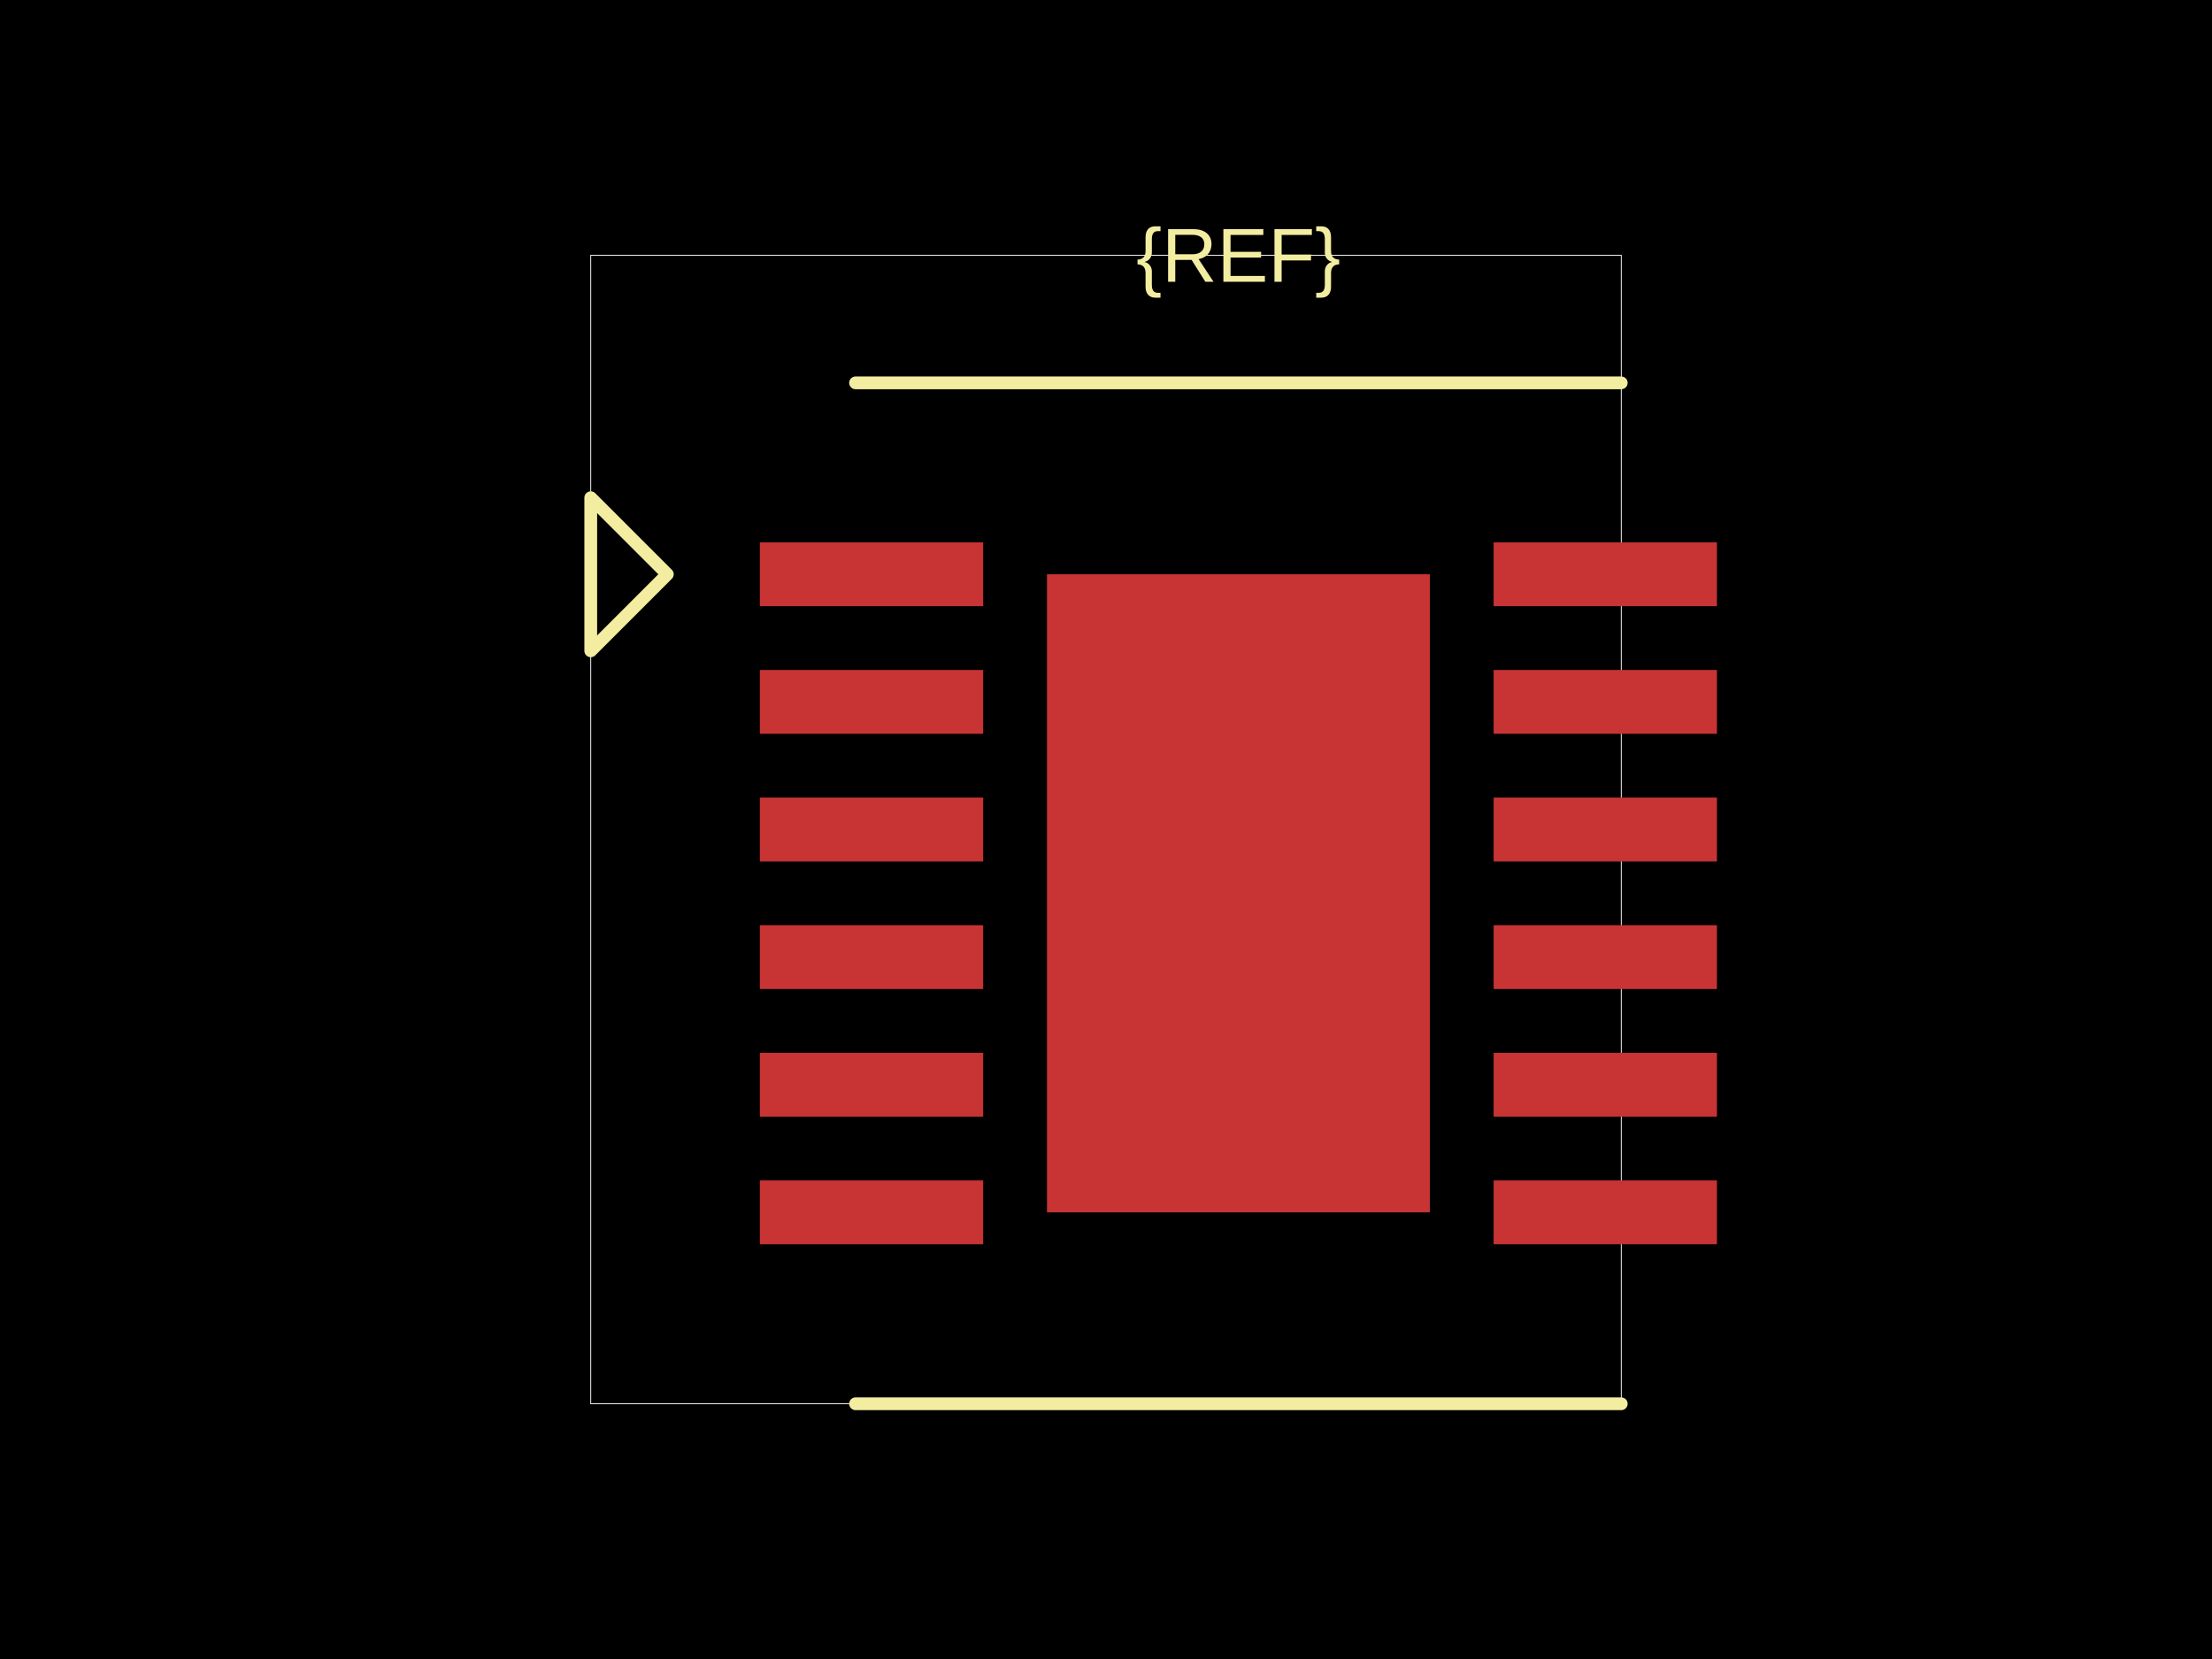
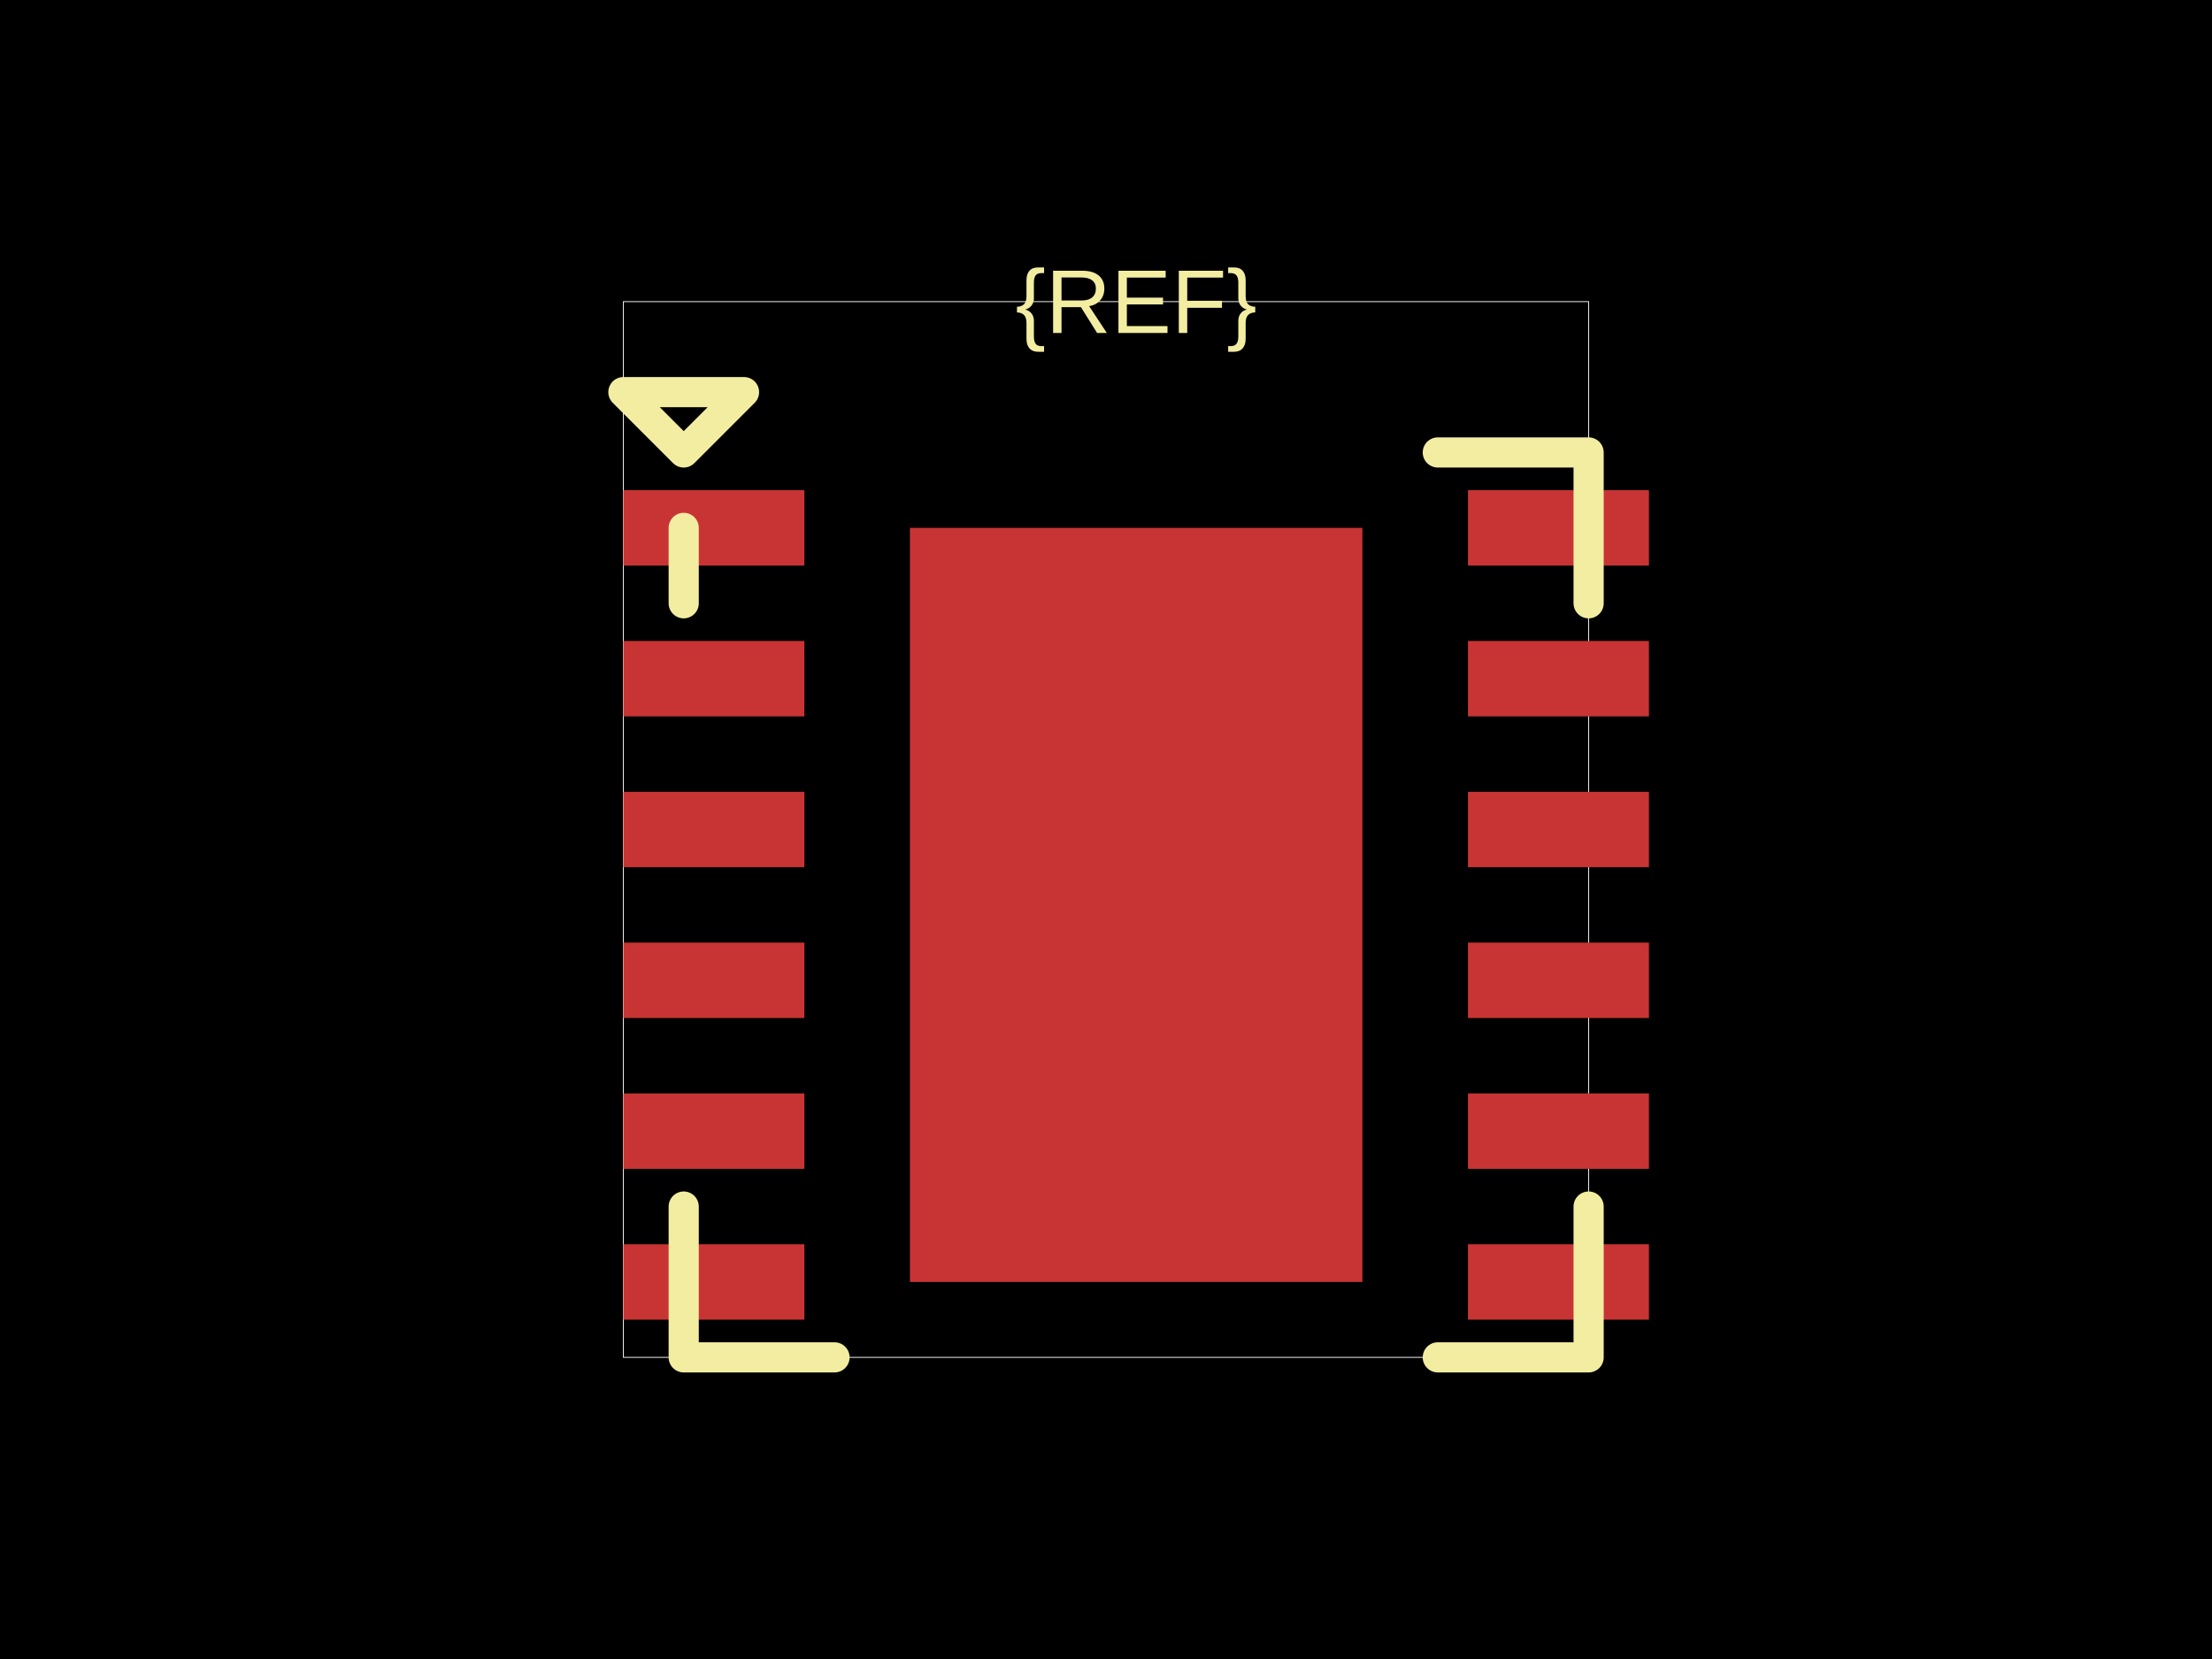
<svg xmlns="http://www.w3.org/2000/svg" width="800" height="600">
  <style />
  <rect class="boundary" x="0" y="0" fill="#000" width="800" height="600" />
-   <rect class="pcb-boundary" fill="none" stroke="#fff" stroke-width="0.3" x="213.654" y="92.308" width="372.692" height="415.385" />
-   <rect class="pcb-pad" fill="rgb(200, 52, 52)" x="274.808" y="196.154" width="80.769" height="23.077" data-layer="top" />
-   <rect class="pcb-pad" fill="rgb(200, 52, 52)" x="274.808" y="242.308" width="80.769" height="23.077" data-layer="top" />
-   <rect class="pcb-pad" fill="rgb(200, 52, 52)" x="274.808" y="288.462" width="80.769" height="23.077" data-layer="top" />
-   <rect class="pcb-pad" fill="rgb(200, 52, 52)" x="274.808" y="334.615" width="80.769" height="23.077" data-layer="top" />
-   <rect class="pcb-pad" fill="rgb(200, 52, 52)" x="274.808" y="380.769" width="80.769" height="23.077" data-layer="top" />
-   <rect class="pcb-pad" fill="rgb(200, 52, 52)" x="274.808" y="426.923" width="80.769" height="23.077" data-layer="top" />
-   <rect class="pcb-pad" fill="rgb(200, 52, 52)" x="540.192" y="196.154" width="80.769" height="23.077" data-layer="top" />
-   <rect class="pcb-pad" fill="rgb(200, 52, 52)" x="540.192" y="242.308" width="80.769" height="23.077" data-layer="top" />
-   <rect class="pcb-pad" fill="rgb(200, 52, 52)" x="540.192" y="288.462" width="80.769" height="23.077" data-layer="top" />
-   <rect class="pcb-pad" fill="rgb(200, 52, 52)" x="540.192" y="334.615" width="80.769" height="23.077" data-layer="top" />
-   <rect class="pcb-pad" fill="rgb(200, 52, 52)" x="540.192" y="380.769" width="80.769" height="23.077" data-layer="top" />
-   <rect class="pcb-pad" fill="rgb(200, 52, 52)" x="540.192" y="426.923" width="80.769" height="23.077" data-layer="top" />
-   <rect class="pcb-pad" fill="rgb(200, 52, 52)" x="378.654" y="207.692" width="138.462" height="230.769" data-layer="top" />
-   <path class="pcb-silkscreen pcb-silkscreen-top" d="M 309.423 138.462 L 586.346 138.462" fill="none" stroke="#f2eda1" stroke-width="4.615" stroke-linecap="round" stroke-linejoin="round" data-pcb-component-id="" data-pcb-silkscreen-path-id="" />
-   <path class="pcb-silkscreen pcb-silkscreen-top" d="M 309.423 507.692 L 586.346 507.692" fill="none" stroke="#f2eda1" stroke-width="4.615" stroke-linecap="round" stroke-linejoin="round" data-pcb-component-id="" data-pcb-silkscreen-path-id="" />
-   <path class="pcb-silkscreen pcb-silkscreen-top" d="M 241.346 207.692 L 213.654 180 L 213.654 235.385 L 241.346 207.692 Z" fill="none" stroke="#f2eda1" stroke-width="4.615" stroke-linecap="round" stroke-linejoin="round" data-pcb-component-id="pin_marker_1" data-pcb-silkscreen-path-id="pin_marker_1" />
-   <text x="0" y="0" dx="0" dy="0" fill="#f2eda1" font-family="Arial, sans-serif" font-size="27.692" text-anchor="middle" dominant-baseline="central" transform="matrix(1,0,0,1,447.8846,92.30769)" class="pcb-silkscreen-text pcb-silkscreen-top" data-pcb-silkscreen-text-id="pcb_component_1" stroke="none">{REF}</text>
+   <rect class="pcb-boundary" fill="none" stroke="#fff" stroke-width="0.3" x="225.455" y="109.091" width="349.091" height="381.818" />
+   <rect class="pcb-pad" fill="rgb(200, 52, 52)" x="225.455" y="177.273" width="65.455" height="27.273" data-layer="top" />
+   <rect class="pcb-pad" fill="rgb(200, 52, 52)" x="225.455" y="231.818" width="65.455" height="27.273" data-layer="top" />
+   <rect class="pcb-pad" fill="rgb(200, 52, 52)" x="225.455" y="286.364" width="65.455" height="27.273" data-layer="top" />
+   <rect class="pcb-pad" fill="rgb(200, 52, 52)" x="225.455" y="340.909" width="65.455" height="27.273" data-layer="top" />
+   <rect class="pcb-pad" fill="rgb(200, 52, 52)" x="225.455" y="395.455" width="65.455" height="27.273" data-layer="top" />
+   <rect class="pcb-pad" fill="rgb(200, 52, 52)" x="225.455" y="450" width="65.455" height="27.273" data-layer="top" />
+   <rect class="pcb-pad" fill="rgb(200, 52, 52)" x="530.909" y="177.273" width="65.455" height="27.273" data-layer="top" />
+   <rect class="pcb-pad" fill="rgb(200, 52, 52)" x="530.909" y="231.818" width="65.455" height="27.273" data-layer="top" />
+   <rect class="pcb-pad" fill="rgb(200, 52, 52)" x="530.909" y="286.364" width="65.455" height="27.273" data-layer="top" />
+   <rect class="pcb-pad" fill="rgb(200, 52, 52)" x="530.909" y="340.909" width="65.455" height="27.273" data-layer="top" />
+   <rect class="pcb-pad" fill="rgb(200, 52, 52)" x="530.909" y="395.455" width="65.455" height="27.273" data-layer="top" />
+   <rect class="pcb-pad" fill="rgb(200, 52, 52)" x="530.909" y="450" width="65.455" height="27.273" data-layer="top" />
+   <rect class="pcb-pad" fill="rgb(200, 52, 52)" x="329.091" y="190.909" width="163.636" height="272.727" data-layer="top" />
+   <path class="pcb-silkscreen pcb-silkscreen-top" d="M 301.818 163.636 L 274.545 163.636" fill="none" stroke="#f2eda1" stroke-width="0" stroke-linecap="round" stroke-linejoin="round" data-pcb-component-id="" data-pcb-silkscreen-path-id="pcb_silkscreen_path_top-left_1" />
+   <path class="pcb-silkscreen pcb-silkscreen-top" d="M 247.273 190.909 L 247.273 218.182" fill="none" stroke="#f2eda1" stroke-width="10.909" stroke-linecap="round" stroke-linejoin="round" data-pcb-component-id="" data-pcb-silkscreen-path-id="pcb_silkscreen_path_top-left_2" />
+   <path class="pcb-silkscreen pcb-silkscreen-top" d="M 225.455 141.818 L 247.273 163.636 L 269.091 141.818 L 225.455 141.818 Z" fill="none" stroke="#f2eda1" stroke-width="10.909" stroke-linecap="round" stroke-linejoin="round" data-pcb-component-id="" data-pcb-silkscreen-path-id="pcb_silkscreen_path_top-left_3" />
+   <path class="pcb-silkscreen pcb-silkscreen-top" d="M 301.818 490.909 L 247.273 490.909 L 247.273 436.364" fill="none" stroke="#f2eda1" stroke-width="10.909" stroke-linecap="round" stroke-linejoin="round" data-pcb-component-id="" data-pcb-silkscreen-path-id="pcb_silkscreen_path_bottom-left" />
+   <path class="pcb-silkscreen pcb-silkscreen-top" d="M 520 490.909 L 574.545 490.909 L 574.545 436.364" fill="none" stroke="#f2eda1" stroke-width="10.909" stroke-linecap="round" stroke-linejoin="round" data-pcb-component-id="" data-pcb-silkscreen-path-id="pcb_silkscreen_path_bottom-right" />
+   <path class="pcb-silkscreen pcb-silkscreen-top" d="M 520 163.636 L 574.545 163.636 L 574.545 218.182" fill="none" stroke="#f2eda1" stroke-width="10.909" stroke-linecap="round" stroke-linejoin="round" data-pcb-component-id="" data-pcb-silkscreen-path-id="pcb_silkscreen_path_top-right" />
+   <text x="0" y="0" dx="0" dy="0" fill="#f2eda1" font-family="Arial, sans-serif" font-size="32.727" text-anchor="middle" dominant-baseline="central" transform="matrix(1,0,0,1,410.9091,109.0909)" class="pcb-silkscreen-text pcb-silkscreen-top" data-pcb-silkscreen-text-id="pcb_component_1" stroke="none">{REF}</text>
</svg>
